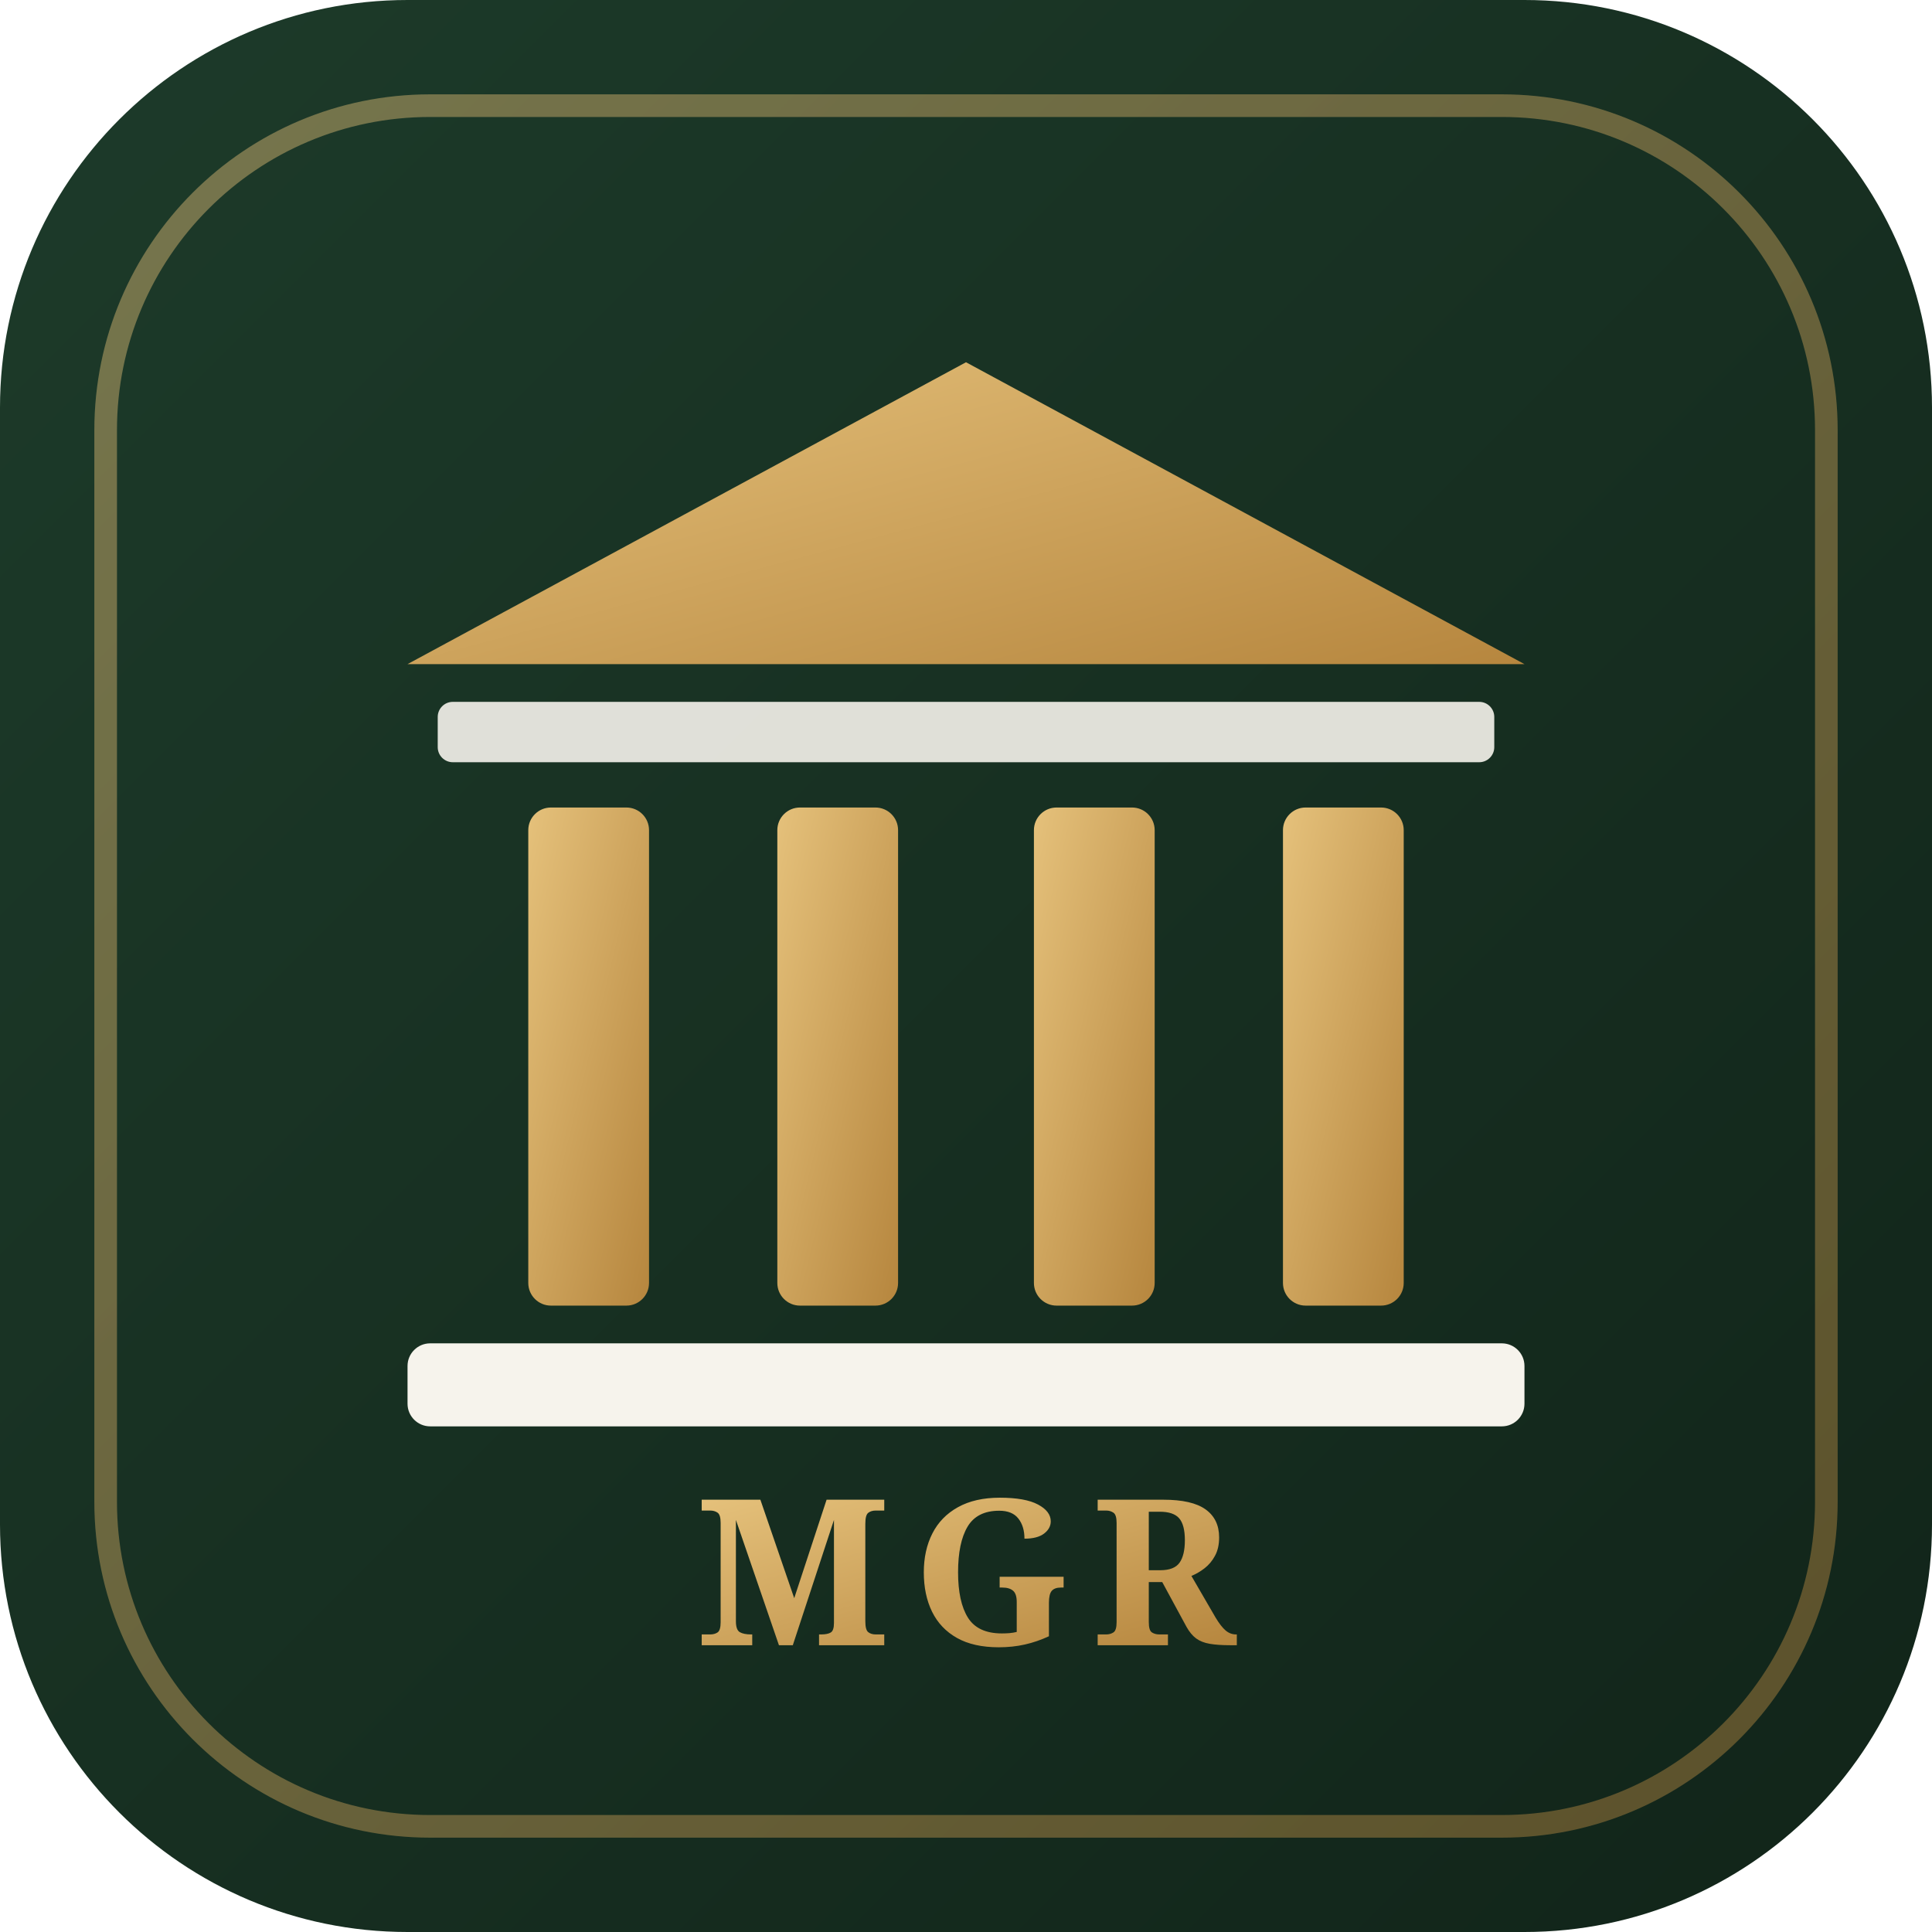
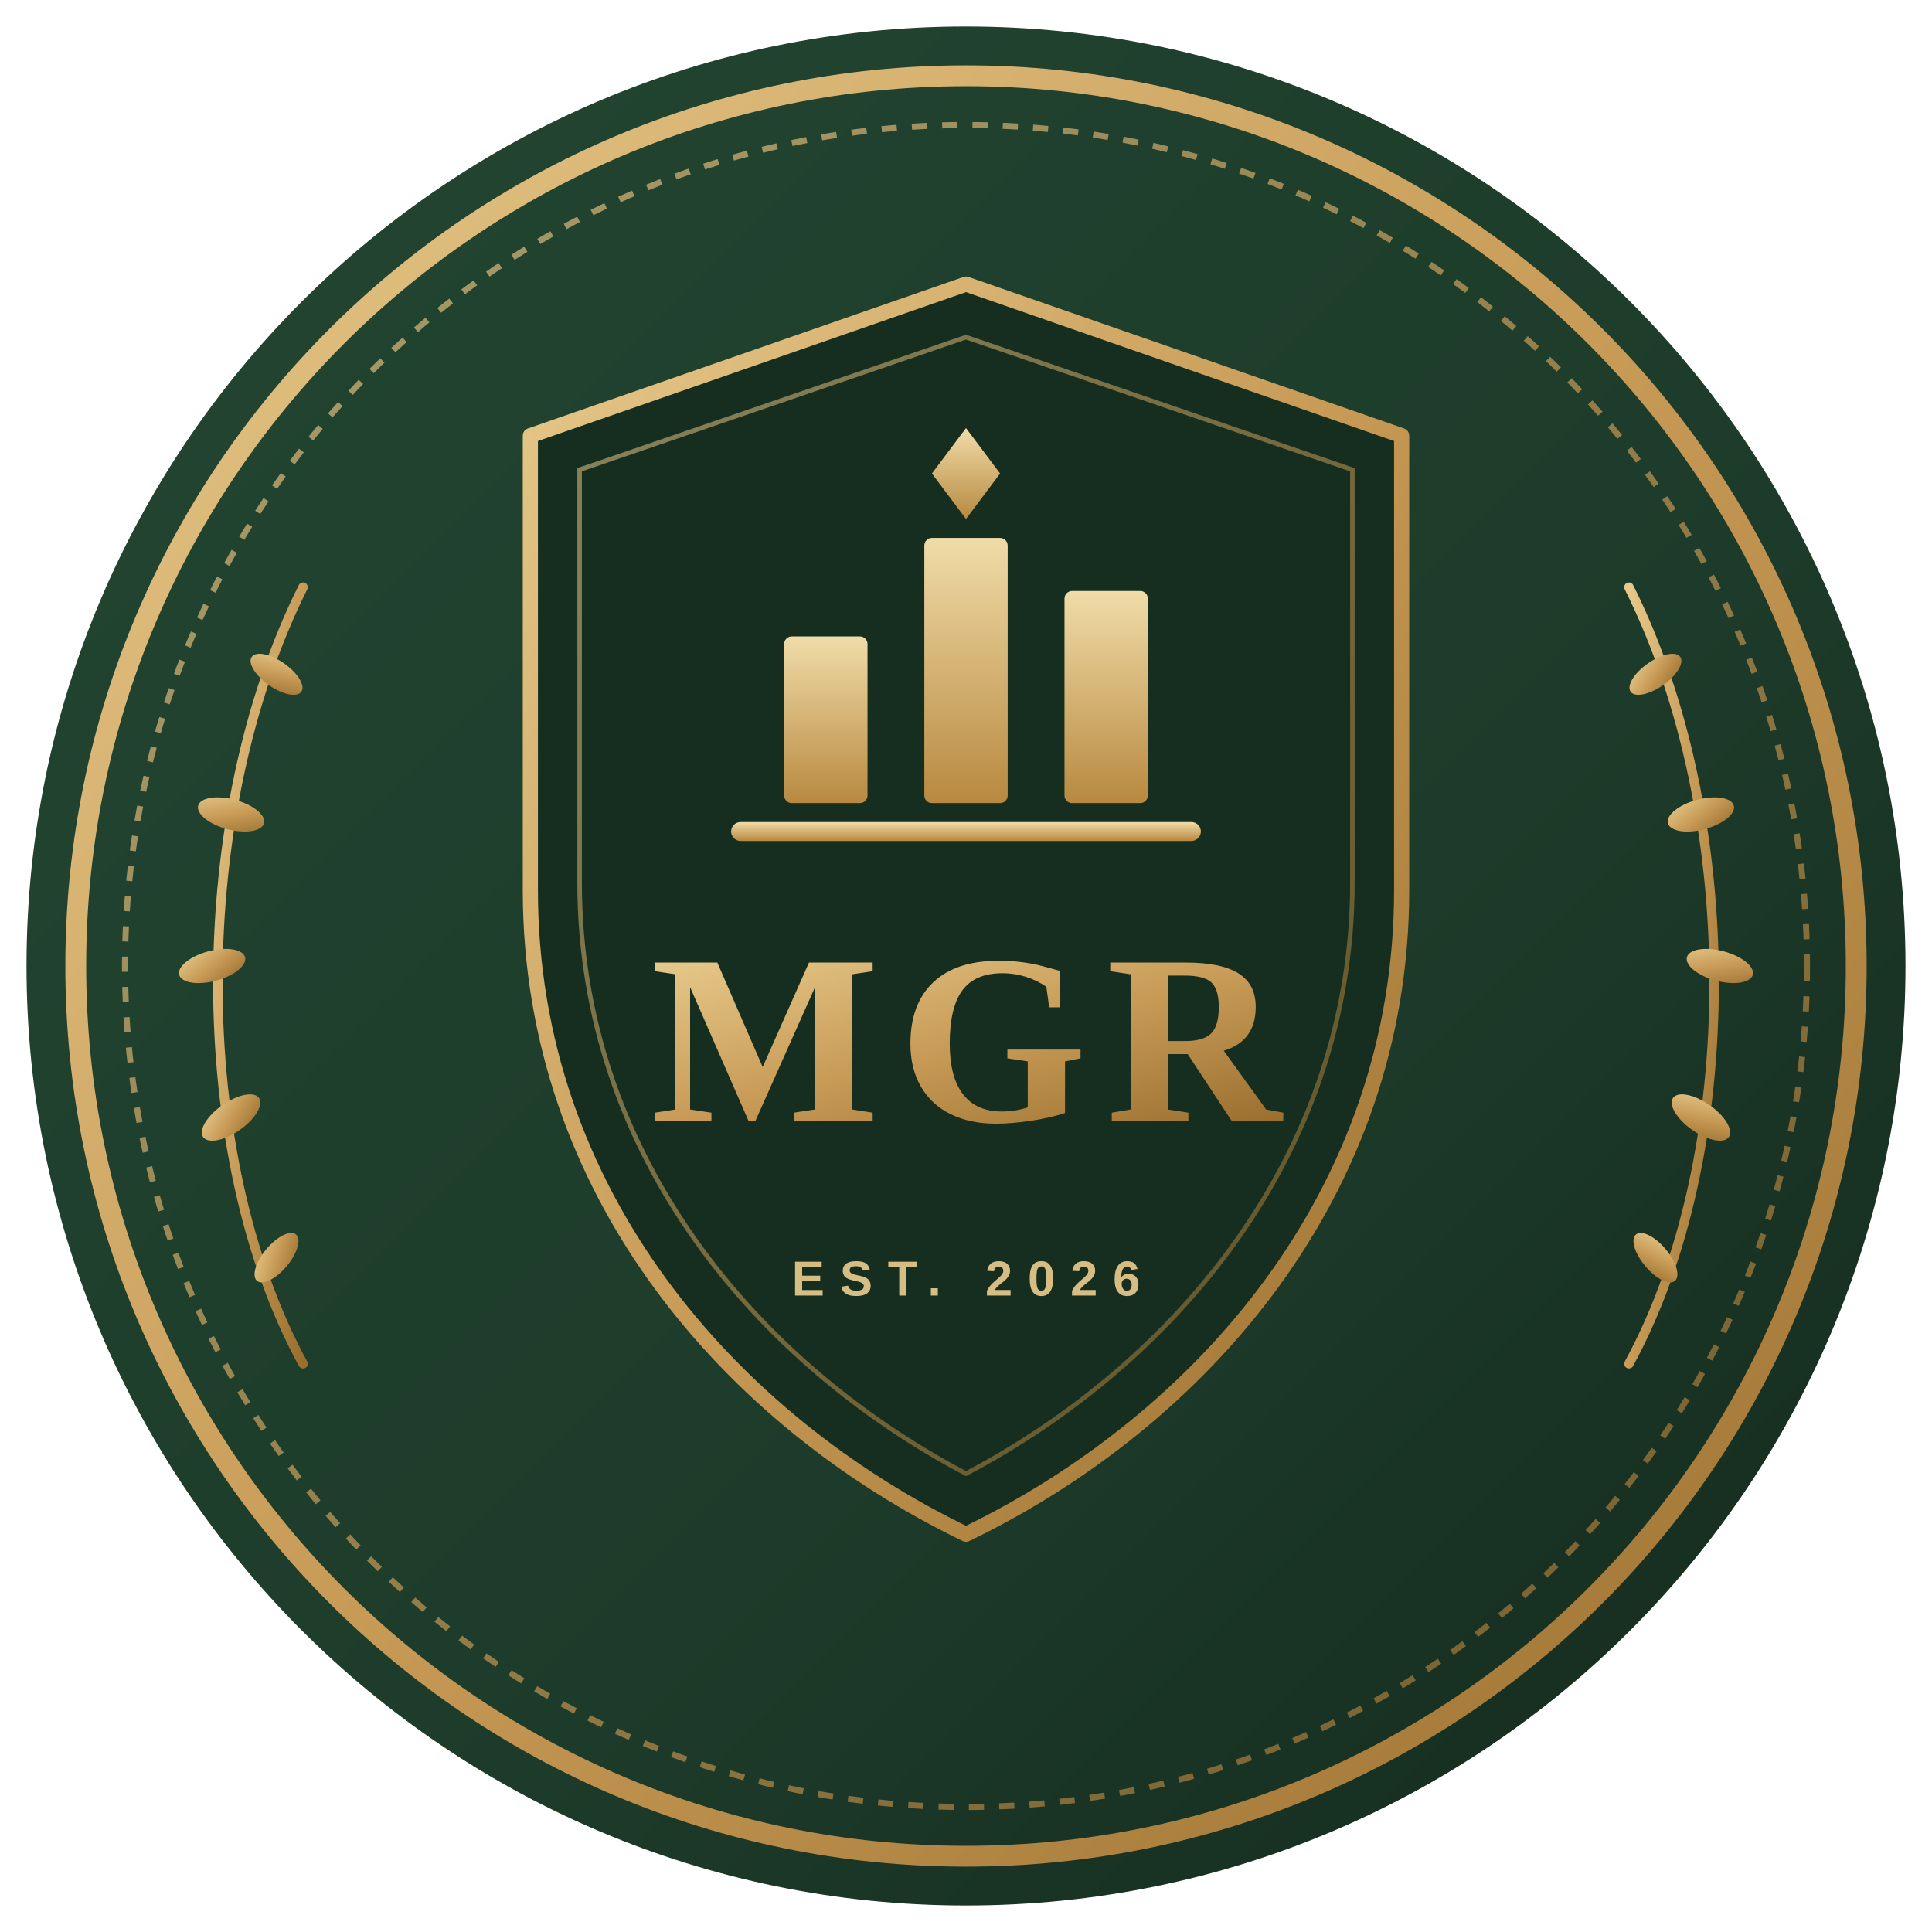
- <svg xmlns="http://www.w3.org/2000/svg" viewBox="0 0 512 512" width="512" height="512">
+ <svg xmlns="http://www.w3.org/2000/svg" viewBox="145 100 510 510" width="512" height="512">
  <defs>
-     <linearGradient id="mgrBg" x1="0%" y1="0%" x2="100%" y2="100%">
-       <stop offset="0%" stop-color="#1D3B2A" />
-       <stop offset="100%" stop-color="#112419" />
+     <linearGradient id="forestGrad" x1="0%" y1="0%" x2="100%" y2="100%">
+       <stop offset="0%" stop-color="#224632" />
+       <stop offset="60%" stop-color="#1D3B2A" />
+       <stop offset="100%" stop-color="#13291D" />
    </linearGradient>
-     <linearGradient id="mgrGold" x1="0%" y1="0%" x2="100%" y2="100%">
-       <stop offset="0%" stop-color="#E5C17B" />
-       <stop offset="100%" stop-color="#B6863E" />
+     <linearGradient id="goldGrad" x1="0%" y1="0%" x2="100%" y2="100%">
+       <stop offset="0%" stop-color="#E6C98B" />
+       <stop offset="50%" stop-color="#C89B57" />
+       <stop offset="100%" stop-color="#9A6F2E" />
+     </linearGradient>
+     <linearGradient id="goldSoft" x1="0%" y1="0%" x2="0%" y2="100%">
+       <stop offset="0%" stop-color="#F0DCA8" />
+       <stop offset="100%" stop-color="#B88940" />
    </linearGradient>
  </defs>
-   <rect width="512" height="512" rx="108" fill="url(#mgrBg)" />
-   <rect x="28" y="28" width="456" height="456" rx="86" fill="none" stroke="url(#mgrGold)" stroke-width="6" stroke-opacity="0.45" />
-   <path d="M256 96 L108 176 H404 Z" fill="url(#mgrGold)" />
-   <rect x="116" y="186" width="280" height="16" rx="4" fill="#F6F3EC" fill-opacity="0.9" />
-   <rect x="140" y="214" width="32" height="132" rx="6" fill="url(#mgrGold)" />
-   <rect x="206" y="214" width="32" height="132" rx="6" fill="url(#mgrGold)" />
-   <rect x="274" y="214" width="32" height="132" rx="6" fill="url(#mgrGold)" />
-   <rect x="340" y="214" width="32" height="132" rx="6" fill="url(#mgrGold)" />
-   <rect x="108" y="356" width="296" height="22" rx="6" fill="#F6F3EC" />
-   <text x="256" y="436" text-anchor="middle" font-family="Georgia, serif" font-weight="bold" font-size="54" fill="url(#mgrGold)" letter-spacing="6">MGR</text>
+   <circle cx="400" cy="355" r="248" fill="url(#forestGrad)" />
+   <circle cx="400" cy="355" r="235" fill="none" stroke="url(#goldGrad)" stroke-width="5.5" />
+   <circle cx="400" cy="355" r="222" fill="none" stroke="url(#goldGrad)" stroke-width="1.6" stroke-opacity="0.7" stroke-dasharray="4 4" />
+   <path d="M 400 175 L 515 215 L 515 335 C 515 415, 462 475, 400 505 C 338 475, 285 415, 285 335 L 285 215 Z" fill="#152E20" stroke="url(#goldGrad)" stroke-width="4" stroke-linejoin="round" />
+   <path d="M 400 189 L 502 224 L 502 333 C 502 405, 455 460, 400 489 C 345 460, 298 405, 298 333 L 298 224 Z" fill="none" stroke="url(#goldGrad)" stroke-width="1.2" stroke-opacity="0.55" />
+   <g fill="url(#goldSoft)">
+     <rect x="352" y="268" width="22" height="44" rx="2" />
+     <rect x="389" y="242" width="22" height="70" rx="2" />
+     <rect x="426" y="256" width="22" height="56" rx="2" />
+     <rect x="338" y="317" width="124" height="5" rx="2.5" />
+     <polygon points="400,213 409,225 400,237 391,225" />
+   </g>
+   <text x="400" y="396" text-anchor="middle" font-family="Georgia, 'Times New Roman', serif" font-size="64" font-weight="700" letter-spacing="5" fill="url(#goldGrad)">MGR</text>
+   <line x1="354" y1="416" x2="446" y2="416" stroke="url(#goldGrad)" stroke-width="1.8" stroke-opacity="0.8" />
+   <text x="400" y="442" text-anchor="middle" font-family="'Segoe UI', Arial, sans-serif" font-size="13" font-weight="700" letter-spacing="4" fill="#E6C98B" opacity="0.92">EST. 2026</text>
+   <g fill="none" stroke="url(#goldGrad)" stroke-width="2.5" stroke-linecap="round">
+     <path d="M 225 460 C 195 405, 195 315, 225 255" />
+     <path d="M 575 460 C 605 405, 605 315, 575 255" />
+   </g>
+   <g fill="url(#goldGrad)">
+     <ellipse cx="206" cy="395" rx="9" ry="4" transform="rotate(-35 206 395)" />
+     <ellipse cx="201" cy="355" rx="9" ry="4" transform="rotate(-15 201 355)" />
+     <ellipse cx="206" cy="315" rx="9" ry="4" transform="rotate(15 206 315)" />
+     <ellipse cx="218" cy="278" rx="8" ry="3.5" transform="rotate(35 218 278)" />
+     <ellipse cx="218" cy="432" rx="8" ry="3.5" transform="rotate(-50 218 432)" />
+     <ellipse cx="594" cy="395" rx="9" ry="4" transform="rotate(35 594 395)" />
+     <ellipse cx="599" cy="355" rx="9" ry="4" transform="rotate(15 599 355)" />
+     <ellipse cx="594" cy="315" rx="9" ry="4" transform="rotate(-15 594 315)" />
+     <ellipse cx="582" cy="278" rx="8" ry="3.5" transform="rotate(-35 582 278)" />
+     <ellipse cx="582" cy="432" rx="8" ry="3.5" transform="rotate(50 582 432)" />
+   </g>
</svg>
